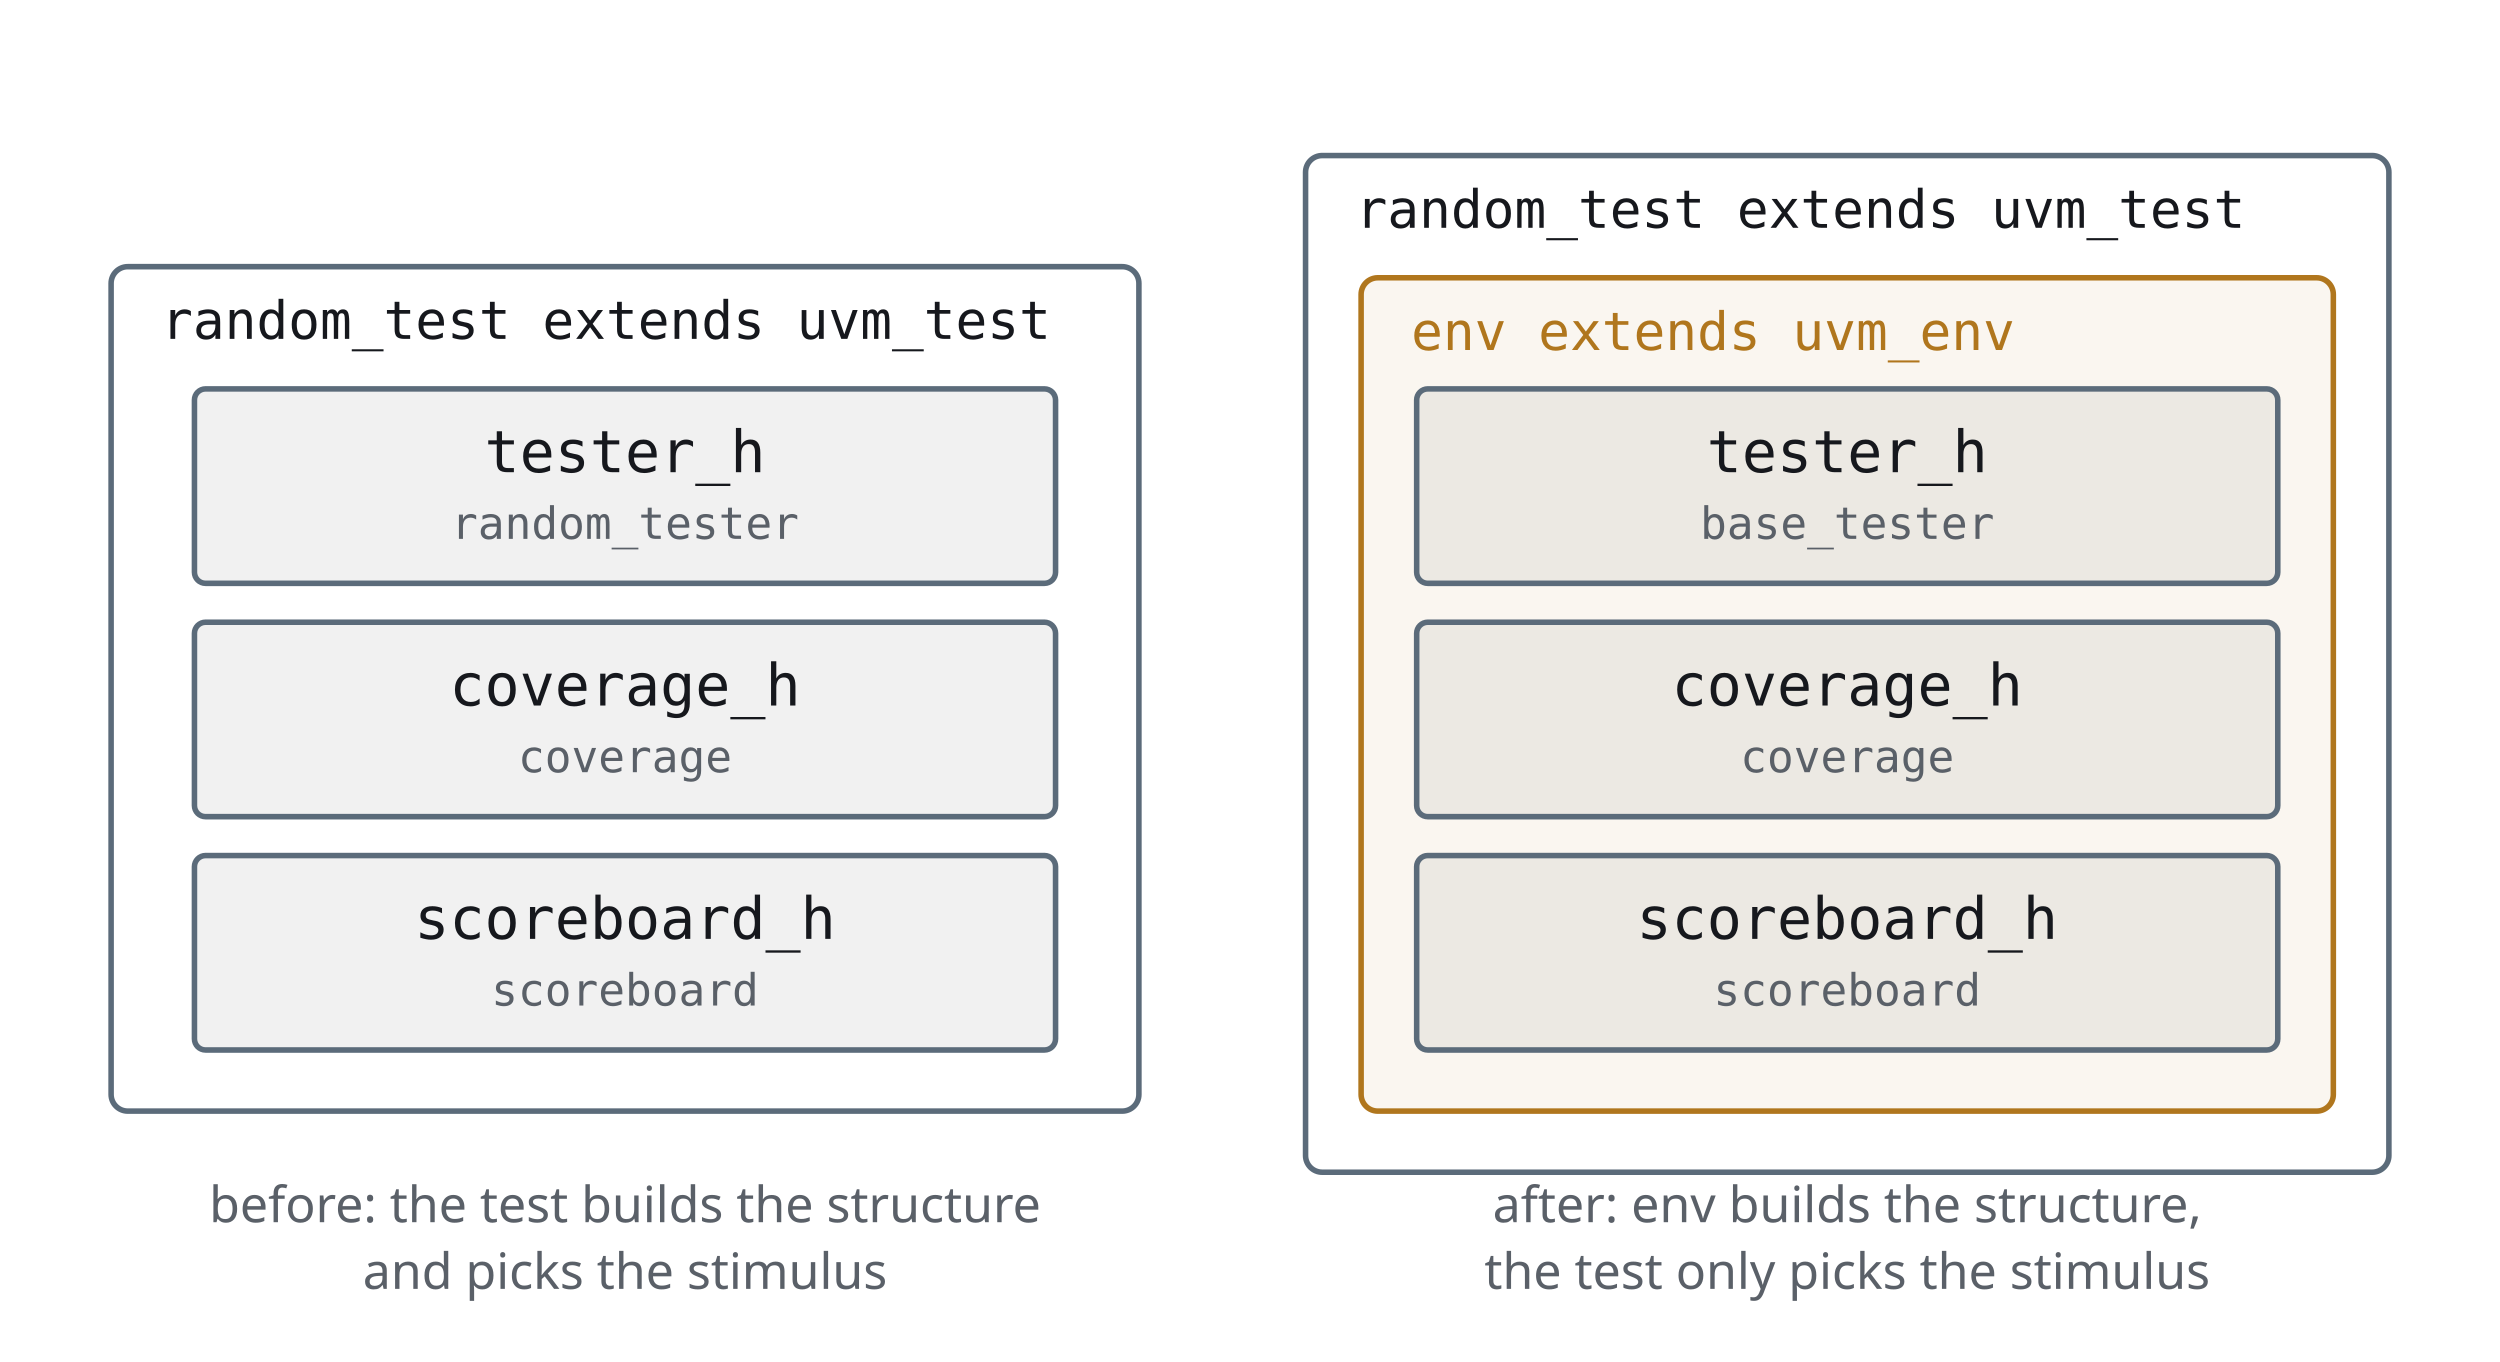
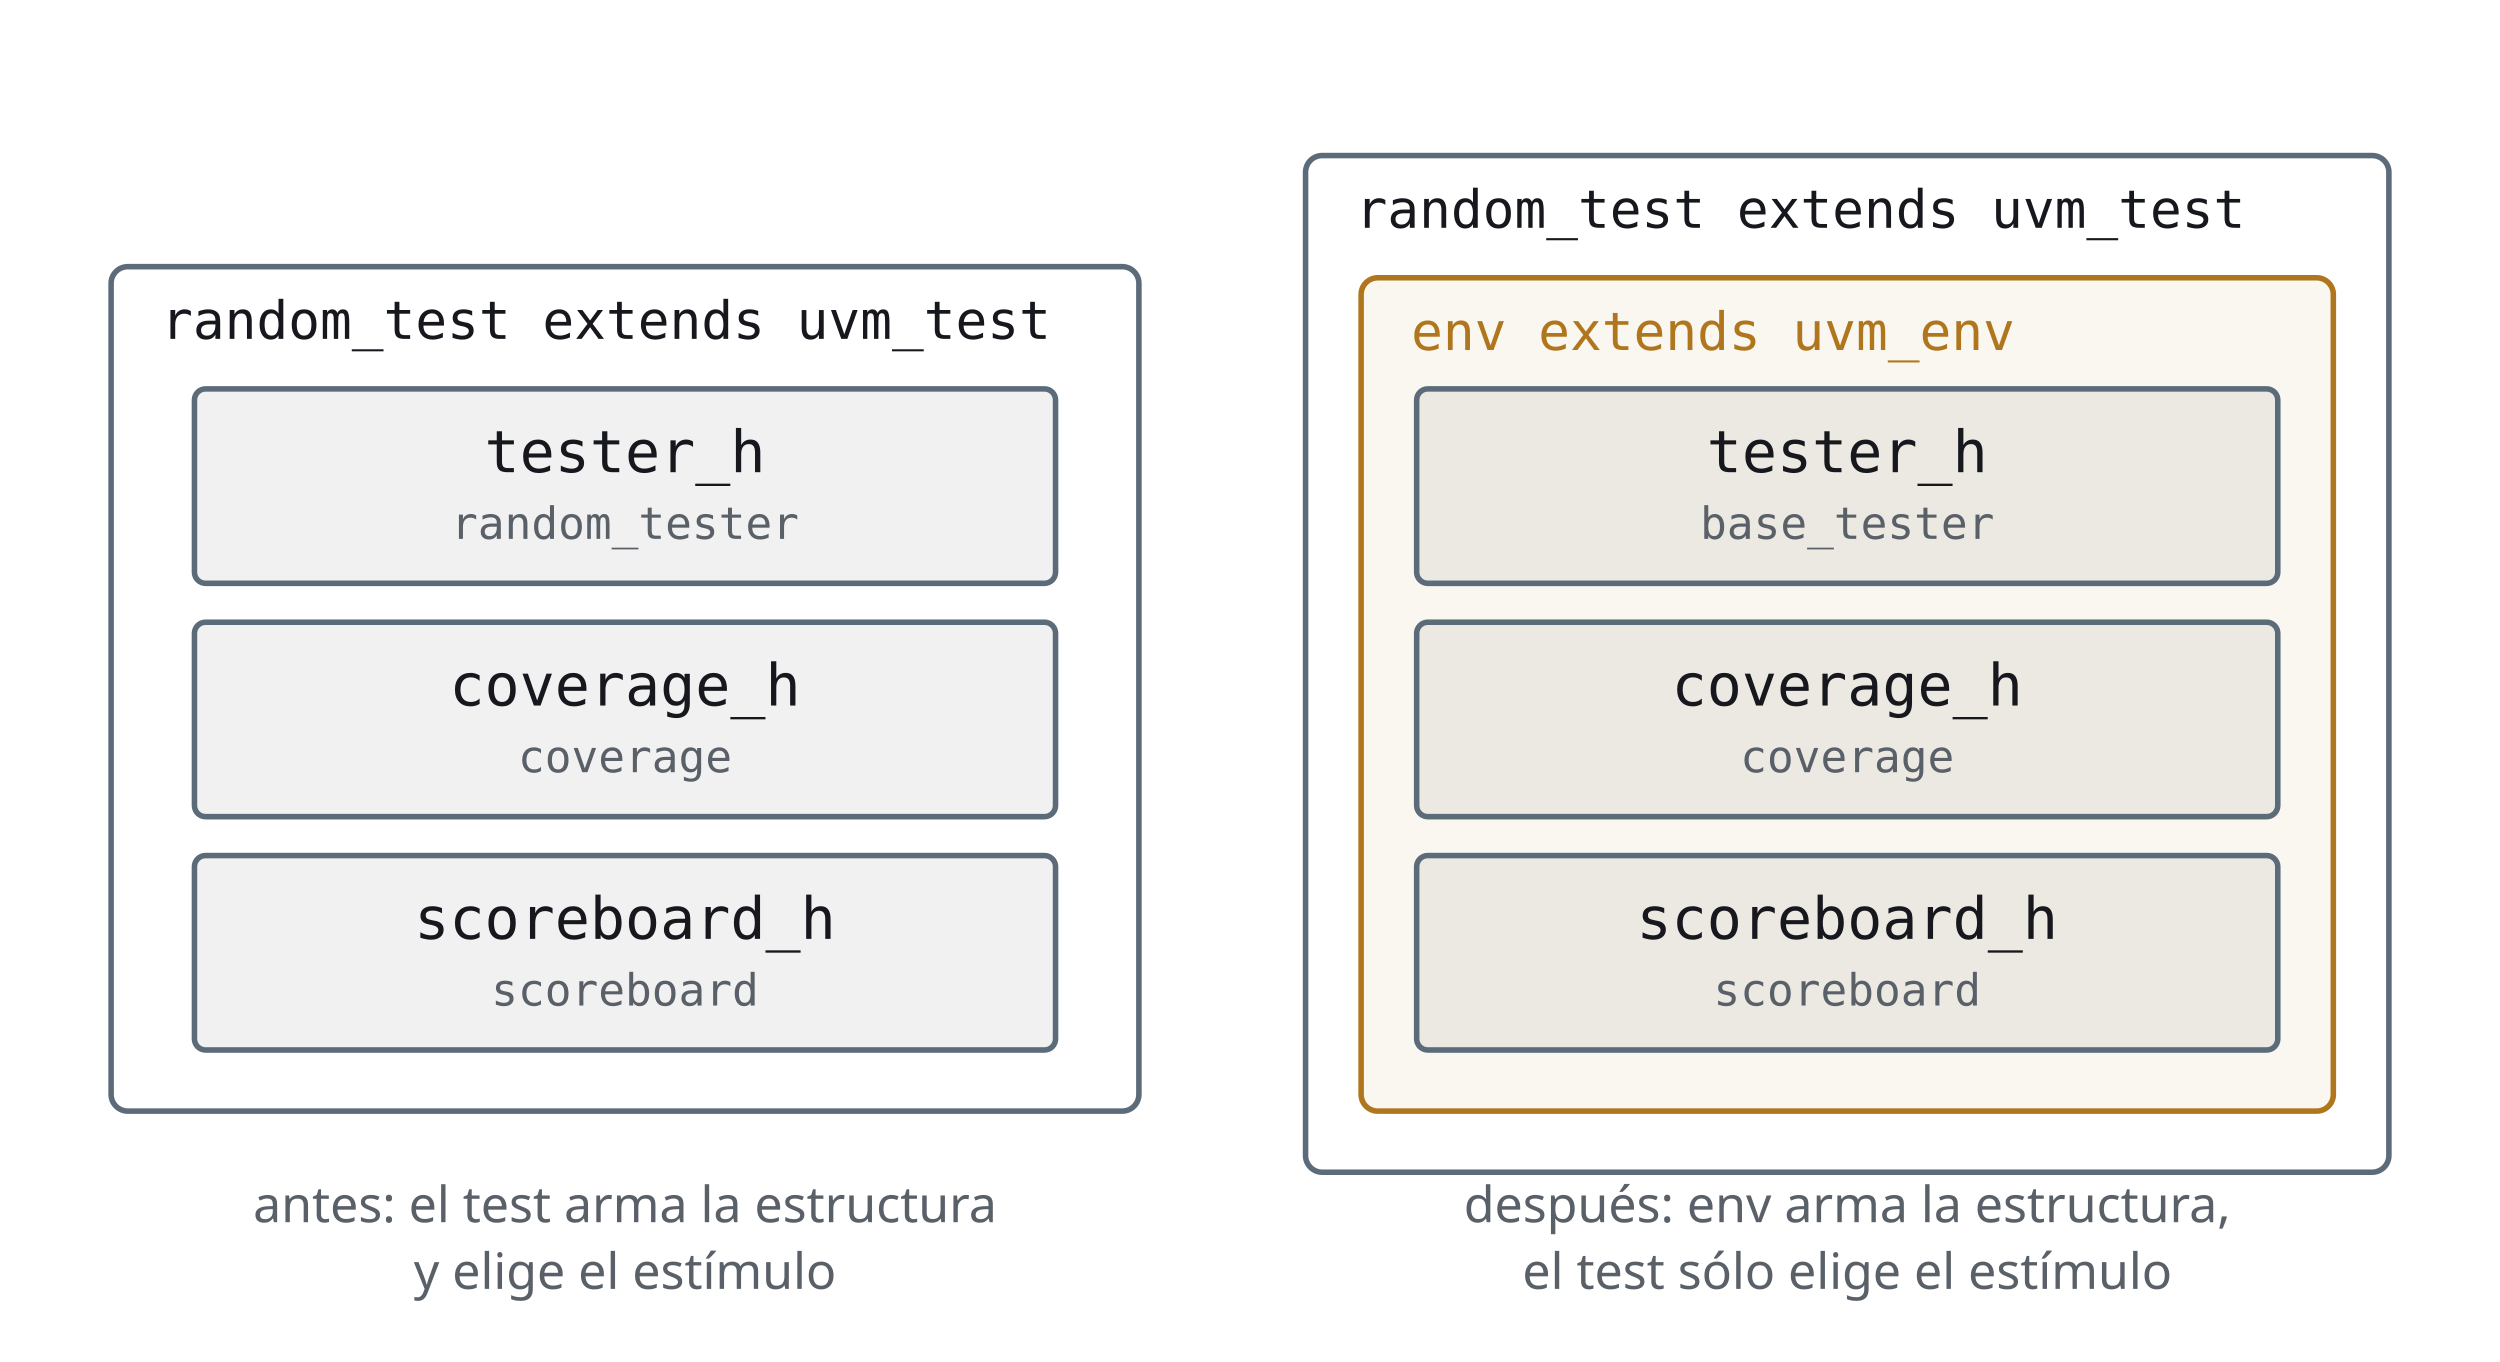
<svg xmlns="http://www.w3.org/2000/svg" viewBox="0 0 900 490" font-family="IBM Plex Sans, system-ui, sans-serif">
  <rect x="40" y="96" width="370" height="304" rx="6" fill="none" stroke="#5b6b7a" stroke-width="2" />
  <text x="58" y="122" fill="#16181d" font-size="19" font-family="IBM Plex Mono, ui-monospace, monospace">random_test extends uvm_test</text>
  <rect x="70" y="140" width="310" height="70" rx="4" fill="#16181d" fill-opacity="0.06" stroke="#5b6b7a" stroke-width="2" />
  <text x="225" y="170" text-anchor="middle" fill="#16181d" font-size="21" font-family="IBM Plex Mono, ui-monospace, monospace">tester_h</text>
  <text x="225" y="194" text-anchor="middle" fill="#5a6068" font-size="16" font-family="IBM Plex Mono, ui-monospace, monospace">random_tester</text>
  <rect x="70" y="224" width="310" height="70" rx="4" fill="#16181d" fill-opacity="0.06" stroke="#5b6b7a" stroke-width="2" />
  <text x="225" y="254" text-anchor="middle" fill="#16181d" font-size="21" font-family="IBM Plex Mono, ui-monospace, monospace">coverage_h</text>
  <text x="225" y="278" text-anchor="middle" fill="#5a6068" font-size="16" font-family="IBM Plex Mono, ui-monospace, monospace">coverage</text>
  <rect x="70" y="308" width="310" height="70" rx="4" fill="#16181d" fill-opacity="0.06" stroke="#5b6b7a" stroke-width="2" />
  <text x="225" y="338" text-anchor="middle" fill="#16181d" font-size="21" font-family="IBM Plex Mono, ui-monospace, monospace">scoreboard_h</text>
  <text x="225" y="362" text-anchor="middle" fill="#5a6068" font-size="16" font-family="IBM Plex Mono, ui-monospace, monospace">scoreboard</text>
-   <text x="225" y="440" text-anchor="middle" fill="#5a6068" font-size="18">before: the test builds the structure</text>
-   <text x="225" y="464" text-anchor="middle" fill="#5a6068" font-size="18">and picks the stimulus</text>
+   <text x="225" y="440" text-anchor="middle" fill="#5a6068" font-size="18">antes: el test arma la estructura</text>
+   <text x="225" y="464" text-anchor="middle" fill="#5a6068" font-size="18">y elige el estímulo</text>
  <rect x="470" y="56" width="390" height="366" rx="6" fill="none" stroke="#5b6b7a" stroke-width="2" />
  <text x="488" y="82" fill="#16181d" font-size="19" font-family="IBM Plex Mono, ui-monospace, monospace">random_test extends uvm_test</text>
  <rect x="490" y="100" width="350" height="300" rx="6" fill="#b0761d" fill-opacity="0.07" stroke="#b0761d" stroke-width="2" />
  <text x="508" y="126" fill="#b0761d" font-size="19" font-family="IBM Plex Mono, ui-monospace, monospace">env extends uvm_env</text>
  <rect x="510" y="140" width="310" height="70" rx="4" fill="#16181d" fill-opacity="0.06" stroke="#5b6b7a" stroke-width="2" />
  <text x="665" y="170" text-anchor="middle" fill="#16181d" font-size="21" font-family="IBM Plex Mono, ui-monospace, monospace">tester_h</text>
  <text x="665" y="194" text-anchor="middle" fill="#5a6068" font-size="16" font-family="IBM Plex Mono, ui-monospace, monospace">base_tester</text>
  <rect x="510" y="224" width="310" height="70" rx="4" fill="#16181d" fill-opacity="0.06" stroke="#5b6b7a" stroke-width="2" />
  <text x="665" y="254" text-anchor="middle" fill="#16181d" font-size="21" font-family="IBM Plex Mono, ui-monospace, monospace">coverage_h</text>
  <text x="665" y="278" text-anchor="middle" fill="#5a6068" font-size="16" font-family="IBM Plex Mono, ui-monospace, monospace">coverage</text>
  <rect x="510" y="308" width="310" height="70" rx="4" fill="#16181d" fill-opacity="0.06" stroke="#5b6b7a" stroke-width="2" />
  <text x="665" y="338" text-anchor="middle" fill="#16181d" font-size="21" font-family="IBM Plex Mono, ui-monospace, monospace">scoreboard_h</text>
  <text x="665" y="362" text-anchor="middle" fill="#5a6068" font-size="16" font-family="IBM Plex Mono, ui-monospace, monospace">scoreboard</text>
-   <text x="665" y="440" text-anchor="middle" fill="#5a6068" font-size="18">after: env builds the structure,</text>
-   <text x="665" y="464" text-anchor="middle" fill="#5a6068" font-size="18">the test only picks the stimulus</text>
+   <text x="665" y="440" text-anchor="middle" fill="#5a6068" font-size="18">después: env arma la estructura,</text>
+   <text x="665" y="464" text-anchor="middle" fill="#5a6068" font-size="18">el test sólo elige el estímulo</text>
</svg>
